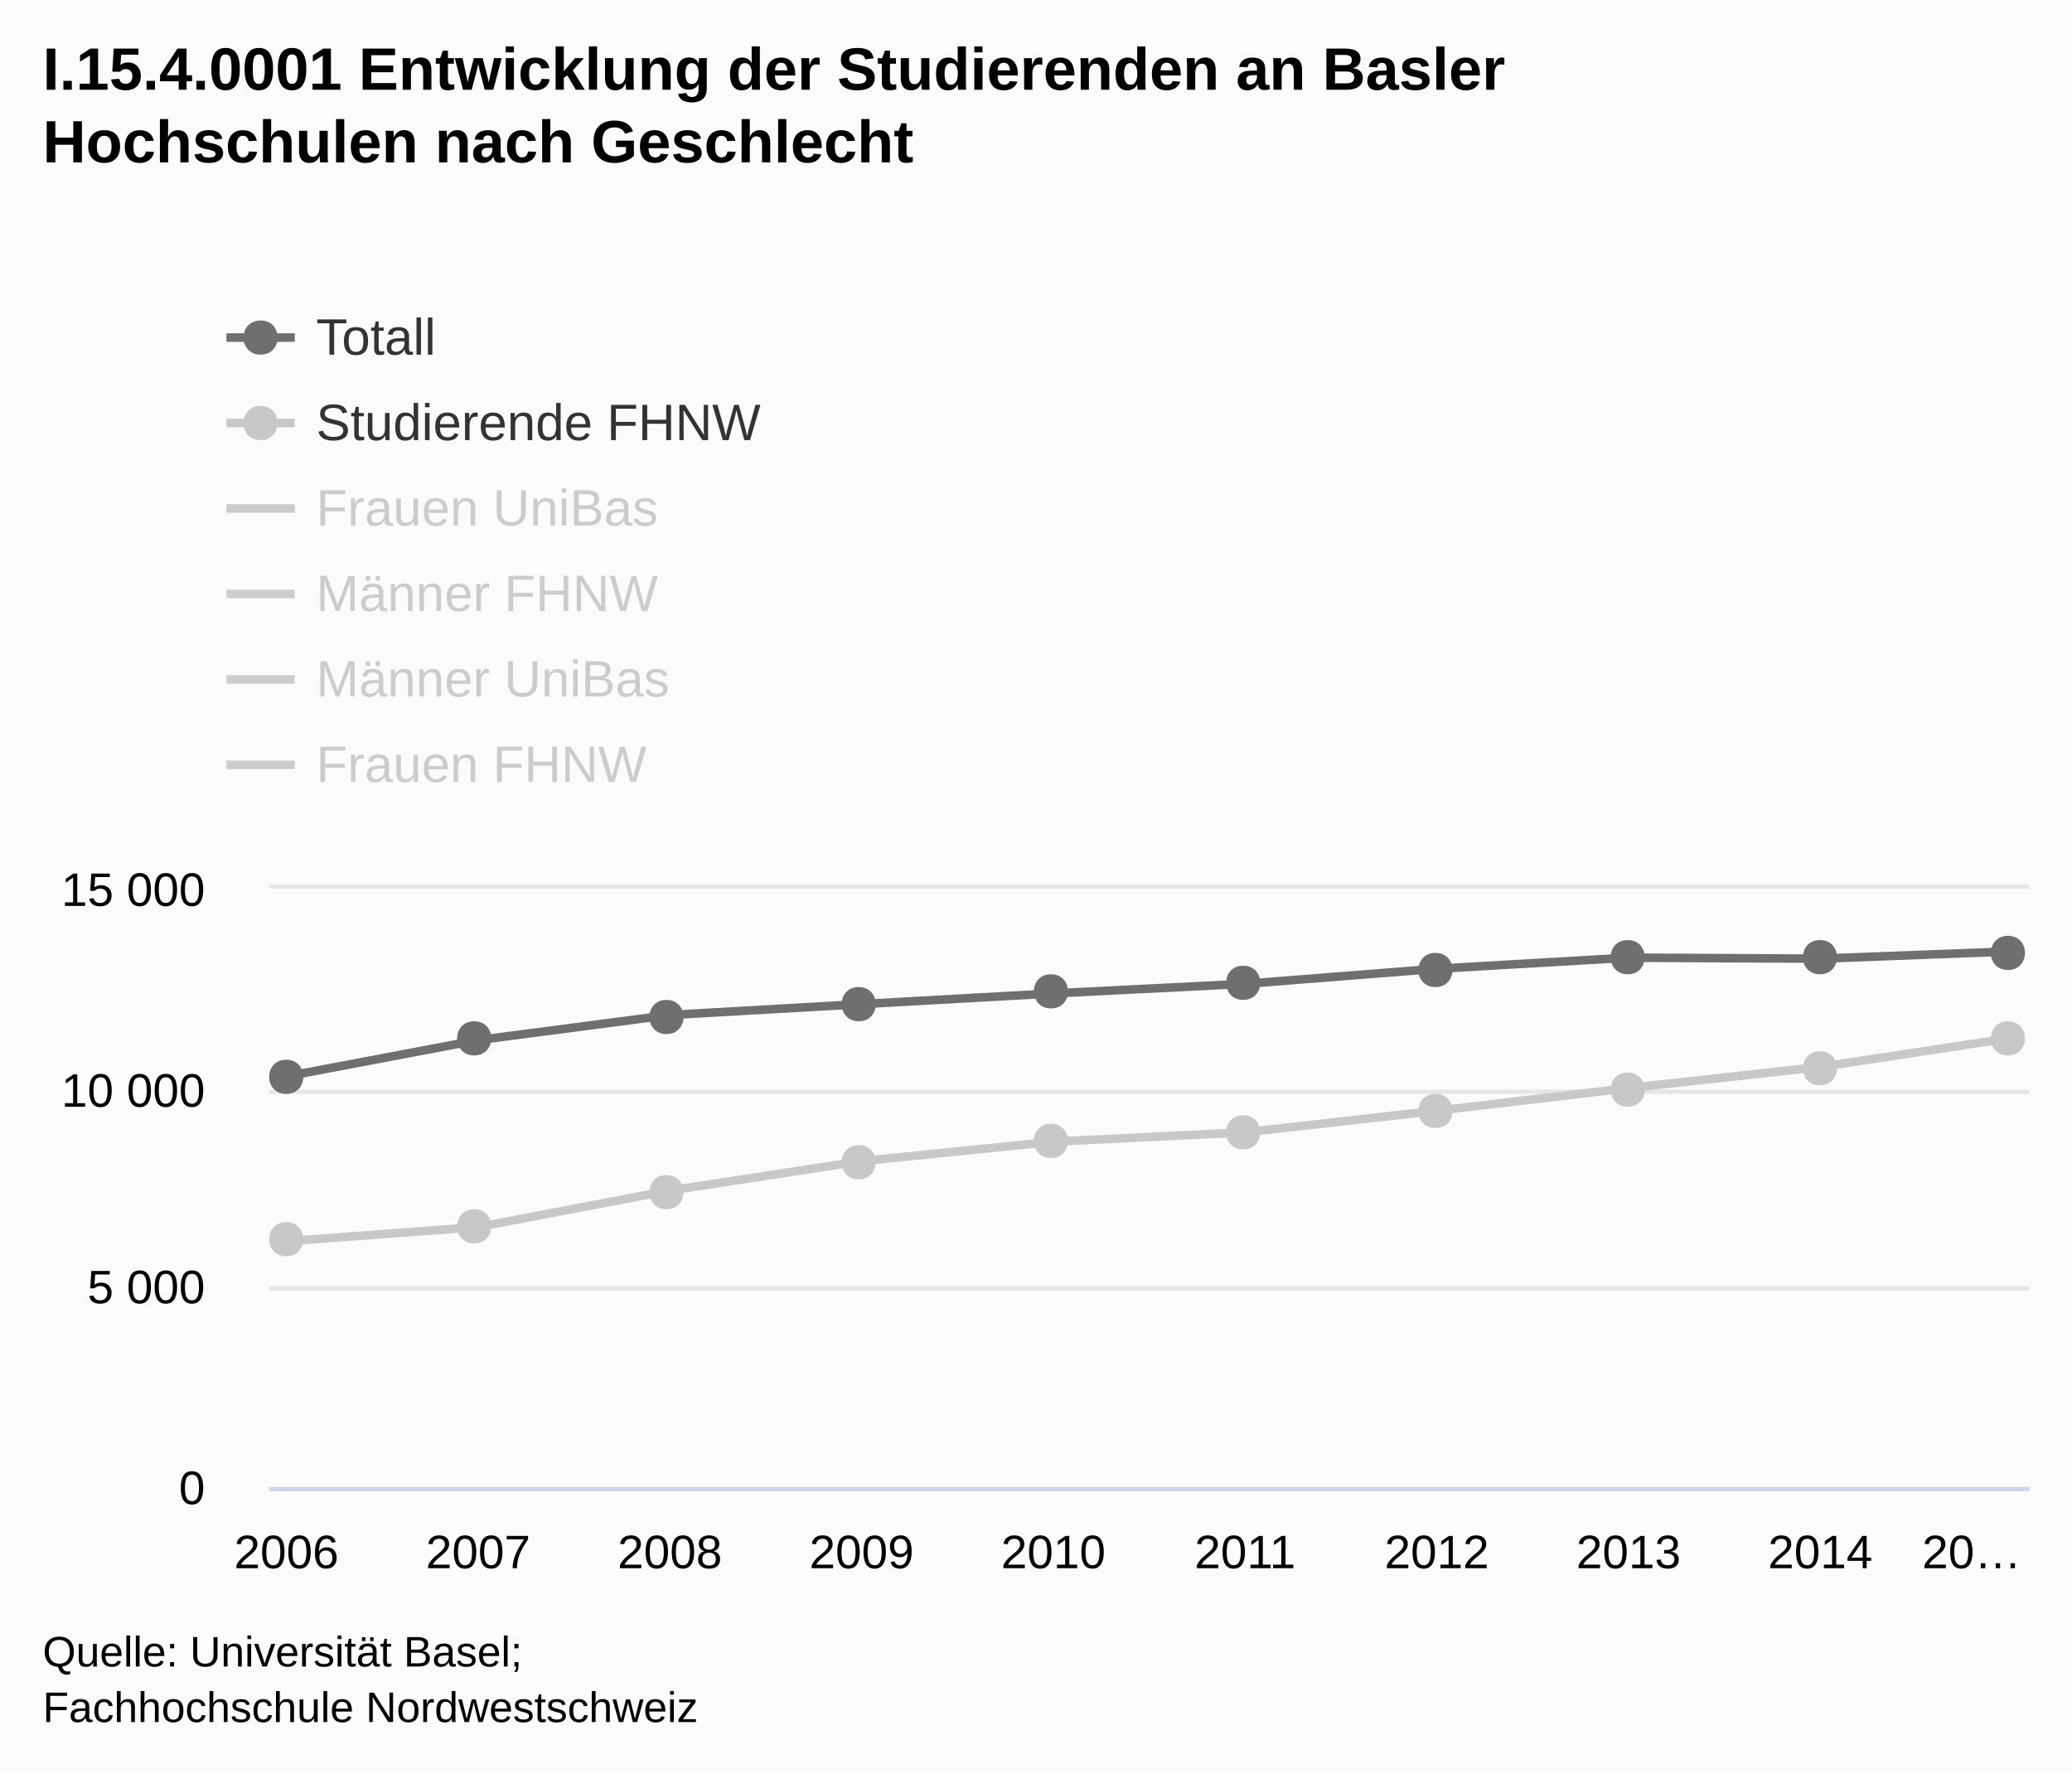
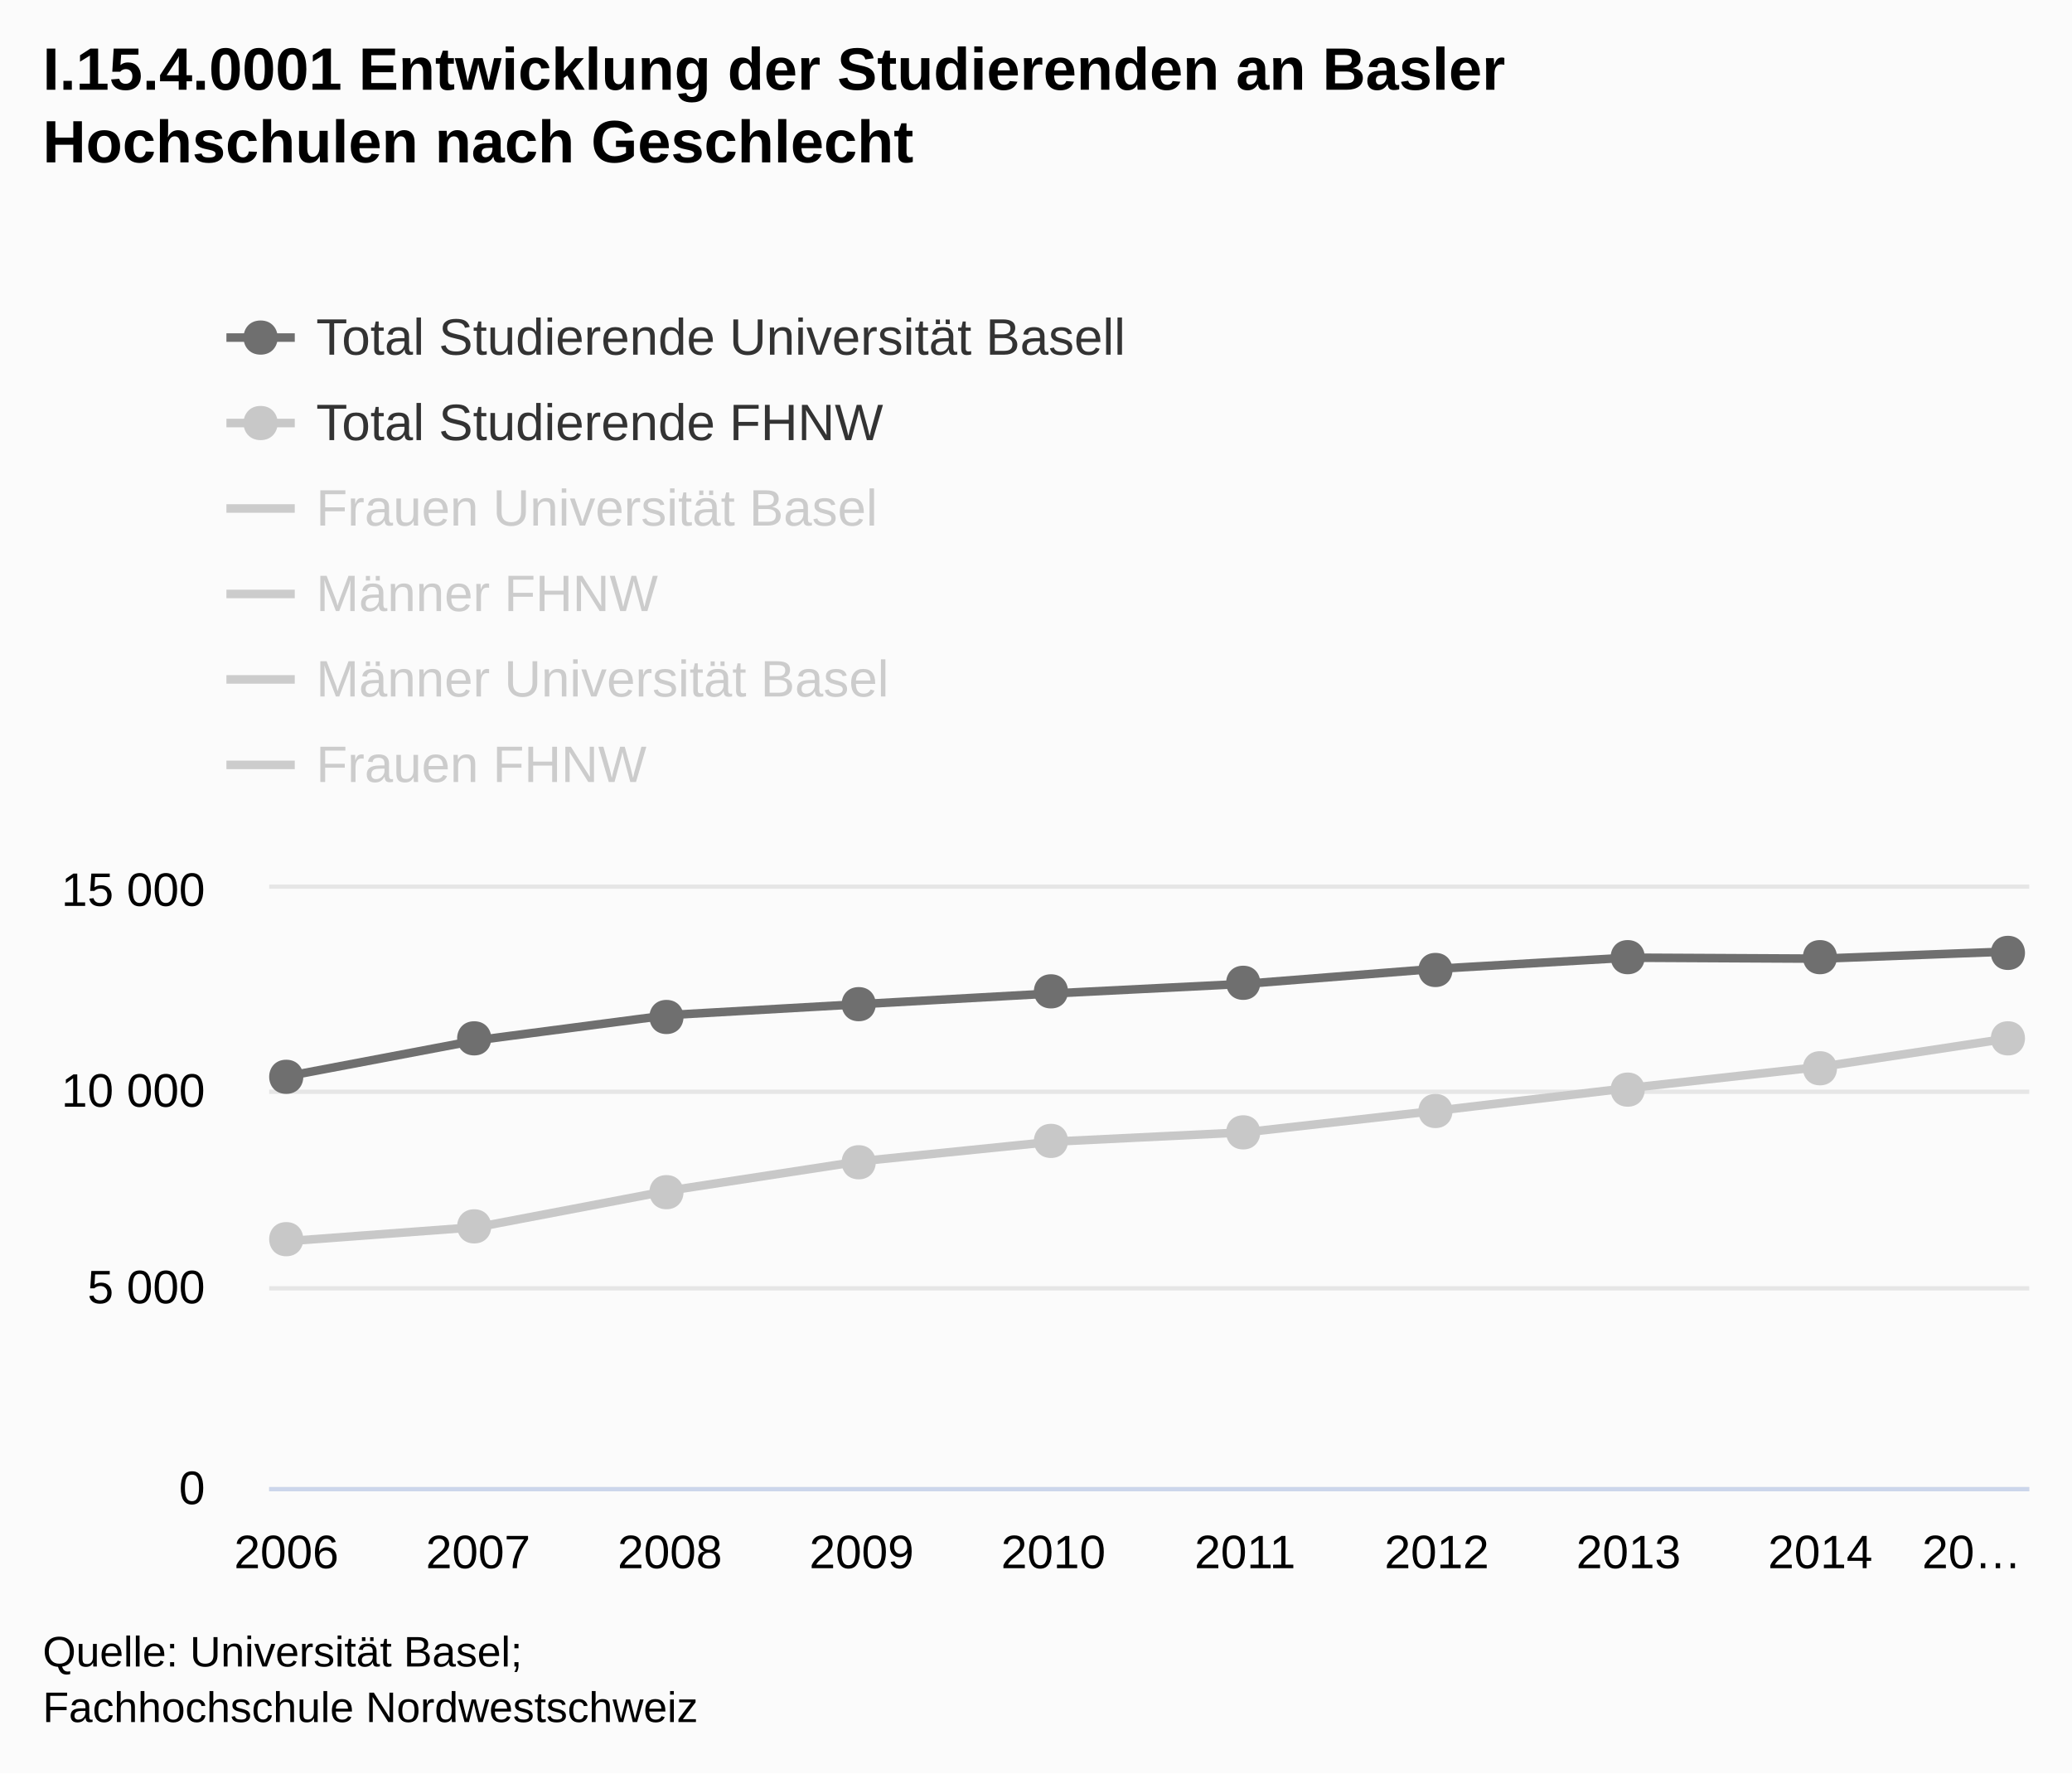
<svg xmlns="http://www.w3.org/2000/svg" class="highcharts-root" viewBox="0 0 485 415" font-family="Arial" font-size="12">
  <defs>
    <clipPath id="a">
      <path fill="none" d="M0 0h412v140H0z" />
    </clipPath>
  </defs>
  <rect fill="#fbfbfb" class="highcharts-background" width="485" height="415" rx="0" ry="0" />
  <path fill="none" class="highcharts-plot-background" d="M63 208h412v140H63z" />
  <g class="highcharts-grid highcharts-xaxis-grid">
    <path fill="none" class="highcharts-grid-line" d="M66.5 208v140m45-140v140m45-140v140m45-140v140m45-140v140m44-140v140m45-140v140m45-140v140m45-140v140m45-140v140" />
  </g>
  <g class="highcharts-grid highcharts-yaxis-grid">
    <path fill="none" stroke="#e6e6e6" class="highcharts-grid-line" d="M63 348.5h412m-412-47h412m-412-46h412m-412-48h412" />
  </g>
  <path fill="none" class="highcharts-plot-border" d="M63 208h412v140H63z" />
  <g class="highcharts-axis highcharts-xaxis">
    <path fill="none" class="highcharts-axis-line" stroke="#ccd6eb" d="M63 348.5h412" />
  </g>
  <g class="highcharts-axis highcharts-yaxis">
    <path fill="none" class="highcharts-axis-line" d="M63 208v140" />
  </g>
  <g class="highcharts-series-group">
    <g class="highcharts-series highcharts-series-0 highcharts-line-series highcharts-color-undefined" transform="translate(63 208)" clip-path="url(#a)">
      <path fill="none" d="M4.04 43.895L48.92 35.4l44.88-5.87 44.88-2.548 44.88-2.502 44.88-2.24 44.88-3.528 44.88-2.594 44.88.233 44.88-1.699" class="highcharts-graph" stroke="#6F6F6F" stroke-width="2" stroke-linejoin="round" stroke-linecap="round" />
      <path fill="none" d="M-5.96 43.895h10L48.92 35.4l44.88-5.87 44.88-2.548 44.88-2.502 44.88-2.24 44.88-3.528 44.88-2.594 44.88.233 44.88-1.699h10" stroke-linejoin="round" stroke="rgba(192,192,192,0)" stroke-width="22" class="highcharts-tracker" />
    </g>
    <g class="highcharts-markers highcharts-series-0 highcharts-line-series highcharts-color-undefined highcharts-tracker">
      <path fill="#6F6F6F" d="M470 219c5.328 0 5.328 8 0 8s-5.328-8 0-8zm-44 1c5.328 0 5.328 8 0 8s-5.328-8 0-8zm-45 0c5.328 0 5.328 8 0 8s-5.328-8 0-8zm-45 3c5.328 0 5.328 8 0 8s-5.328-8 0-8zm-45 3c5.328 0 5.328 8 0 8s-5.328-8 0-8zm-45 2c5.328 0 5.328 8 0 8s-5.328-8 0-8zm-45 3c5.328 0 5.328 8 0 8s-5.328-8 0-8zm-45 3c5.328 0 5.328 8 0 8s-5.328-8 0-8zm-45 5c5.328 0 5.328 8 0 8s-5.328-8 0-8zm-44 9c5.328 0 5.328 8 0 8s-5.328-8 0-8z" class="highcharts-point" />
    </g>
    <g class="highcharts-series highcharts-series-1 highcharts-line-series highcharts-color-undefined" transform="translate(63 208)" clip-path="url(#a)">
      <path fill="none" d="M4.04 82.488l44.88-3.341 44.88-8.54 44.88-6.879 44.88-4.555 44.88-2.184 44.88-5.058 44.88-5.292 44.88-4.956 44.88-6.795" class="highcharts-graph" stroke="#C8C8C8" stroke-width="2" stroke-linejoin="round" stroke-linecap="round" />
      <path fill="none" d="M-5.96 82.488h10l44.88-3.341 44.88-8.54 44.88-6.879 44.88-4.555 44.88-2.184 44.88-5.058 44.88-5.292 44.88-4.956 44.88-6.795h10" stroke-linejoin="round" stroke="rgba(192,192,192,0)" stroke-width="22" class="highcharts-tracker" />
    </g>
    <g class="highcharts-markers highcharts-series-1 highcharts-line-series highcharts-color-undefined highcharts-tracker">
      <path fill="#C8C8C8" d="M470 239c5.328 0 5.328 8 0 8s-5.328-8 0-8zm-44 7c5.328 0 5.328 8 0 8s-5.328-8 0-8zm-45 5c5.328 0 5.328 8 0 8s-5.328-8 0-8zm-45 5c5.328 0 5.328 8 0 8s-5.328-8 0-8zm-45 5c5.328 0 5.328 8 0 8s-5.328-8 0-8zm-45 2c5.328 0 5.328 8 0 8s-5.328-8 0-8zm-45 5c5.328 0 5.328 8 0 8s-5.328-8 0-8zm-45 7c5.328 0 5.328 8 0 8s-5.328-8 0-8zm-45 8c5.328 0 5.328 8 0 8s-5.328-8 0-8zm-44 3c5.328 0 5.328 8 0 8s-5.328-8 0-8z" class="highcharts-point" />
    </g>
    <g class="highcharts-series highcharts-series-2 highcharts-line-series highcharts-color-undefined" visibility="hidden" transform="translate(63 208)" clip-path="url(#a)">
      <path fill="none" d="M4.04 87.313l44.88-5.581 44.88-3.08 44.88-1.307 44.88-1.4 44.88-1.316 44.88-1.437 44.88-1.176 44.88.065 44.88-1.932" class="highcharts-graph" stroke="#0F7399" stroke-width="2" stroke-linejoin="round" stroke-linecap="round" />
      <path fill="none" d="M-5.96 87.313h10l44.88-5.581 44.88-3.08 44.88-1.307 44.88-1.4 44.88-1.316 44.88-1.437 44.88-1.176 44.88.065 44.88-1.932h10" stroke-linejoin="round" stroke="rgba(192,192,192,0)" stroke-width="22" class="highcharts-tracker" />
    </g>
    <g class="highcharts-series highcharts-series-3 highcharts-line-series highcharts-color-undefined" visibility="hidden" transform="translate(63 208)" clip-path="url(#a)">
      <path fill="none" d="M4.04 110.17l44.88-1.138 44.88-3.77 44.88-3.734 44.88-1.792 44.88-1.204 44.88-2.007 44.88-1.857 44.88-2.277 44.88-3.659" class="highcharts-graph" stroke="#A8C3CA" stroke-width="2" stroke-linejoin="round" stroke-linecap="round" />
      <path fill="none" d="M-5.96 110.17h10l44.88-1.138 44.88-3.77 44.88-3.734 44.88-1.792 44.88-1.204 44.88-2.007 44.88-1.857 44.88-2.277 44.88-3.659h10" stroke-linejoin="round" stroke="rgba(192,192,192,0)" stroke-width="22" class="highcharts-tracker" />
    </g>
    <g class="highcharts-series highcharts-series-4 highcharts-line-series highcharts-color-undefined" visibility="hidden" transform="translate(63 208)" clip-path="url(#a)">
      <path fill="none" d="M4.04 96.581l44.88-2.912 44.88-2.79 44.88-1.242 44.88-1.101 44.88-.924 44.88-2.09 44.88-1.42 44.88.169 44.88.233" class="highcharts-graph" stroke="#923F8D" stroke-width="2" stroke-linejoin="round" stroke-linecap="round" />
      <path fill="none" d="M-5.96 96.581h10l44.88-2.912 44.88-2.79 44.88-1.242 44.88-1.101 44.88-.924 44.88-2.09 44.88-1.42 44.88.169 44.88.233h10" stroke-linejoin="round" stroke="rgba(192,192,192,0)" stroke-width="22" class="highcharts-tracker" />
    </g>
    <g class="highcharts-series highcharts-series-5 highcharts-line-series highcharts-color-undefined" visibility="hidden" transform="translate(63 208)" clip-path="url(#a)">
      <path fill="none" d="M4.04 112.317l44.88-2.202 44.88-4.77 44.88-3.145 44.88-2.763 44.88-.98 44.88-3.052 44.88-3.434 44.88-2.679 44.88-3.136" class="highcharts-graph" stroke="#E7CEE2" stroke-width="2" stroke-linejoin="round" stroke-linecap="round" />
      <path fill="none" d="M-5.96 112.317h10l44.88-2.202 44.88-4.77 44.88-3.145 44.88-2.763 44.88-.98 44.88-3.052 44.88-3.434 44.88-2.679 44.88-3.136h10" stroke-linejoin="round" stroke="rgba(192,192,192,0)" stroke-width="22" class="highcharts-tracker" />
    </g>
  </g>
  <text x="10" class="highcharts-title" style="width:421px" y="21" color="#000" font-size="14" font-weight="700">
    <tspan>I.15.4.0001 Entwicklung der Studierenden an Basler</tspan>
    <tspan dy="17" x="10">Hochschulen nach Geschlecht</tspan>
  </text>
  <g class="highcharts-legend" transform="translate(45 65)">
    <rect fill="none" class="highcharts-legend-box" rx="0" ry="0" width="226" height="131" />
    <g class="highcharts-legend-item highcharts-line-series highcharts-color-undefined highcharts-series-0">
      <path fill="none" d="M8 14h16" class="highcharts-graph" stroke="#6F6F6F" stroke-width="2" />
      <path fill="#6F6F6F" d="M16 10c5.328 0 5.328 8 0 8s-5.328-8 0-8z" class="highcharts-point" />
      <text x="21" y="15" color="#333" font-weight="400" cursor="pointer" fill="#333" transform="translate(8 3)">
-                 Totall
-             </text>
+         <tspan>Total Studierende Universität Basell</tspan>
+       </text>
    </g>
    <g class="highcharts-legend-item highcharts-line-series highcharts-color-undefined highcharts-series-1">
      <path fill="none" d="M8 34h16" class="highcharts-graph" stroke="#C8C8C8" stroke-width="2" />
      <path fill="#C8C8C8" d="M16 30c5.328 0 5.328 8 0 8s-5.328-8 0-8z" class="highcharts-point" />
      <text x="21" y="15" color="#333" font-weight="400" cursor="pointer" fill="#333" transform="translate(8 23)">
-         <tspan>Studierende FHNW</tspan>
+         <tspan>Total Studierende FHNW</tspan>
      </text>
    </g>
    <g class="highcharts-legend-item highcharts-line-series highcharts-color-undefined highcharts-series-2 highcharts-legend-item-hidden">
      <path fill="none" d="M8 54h16" class="highcharts-graph" stroke="#ccc" stroke-width="2" />
      <text x="21" y="15" color="#ccc" font-weight="400" cursor="pointer" fill="#ccc" transform="translate(8 43)">
-         <tspan>Frauen UniBas</tspan>
+         <tspan>Frauen Universität Basel</tspan>
      </text>
    </g>
    <g class="highcharts-legend-item highcharts-line-series highcharts-color-undefined highcharts-series-3 highcharts-legend-item-hidden">
      <path fill="none" d="M8 74h16" class="highcharts-graph" stroke="#ccc" stroke-width="2" />
      <text x="21" y="15" color="#ccc" font-weight="400" cursor="pointer" fill="#ccc" transform="translate(8 63)">
        <tspan>Männer FHNW</tspan>
      </text>
    </g>
    <g class="highcharts-legend-item highcharts-line-series highcharts-color-undefined highcharts-series-4 highcharts-legend-item-hidden">
      <path fill="none" d="M8 94h16" class="highcharts-graph" stroke="#ccc" stroke-width="2" />
      <text x="21" y="15" color="#ccc" font-weight="400" cursor="pointer" fill="#ccc" transform="translate(8 83)">
-         <tspan>Männer UniBas</tspan>
+         <tspan>Männer Universität Basel</tspan>
      </text>
    </g>
    <g class="highcharts-legend-item highcharts-line-series highcharts-color-undefined highcharts-series-5 highcharts-legend-item-hidden">
      <path fill="none" d="M8 114h16" class="highcharts-graph" stroke="#ccc" stroke-width="2" />
      <text x="21" y="15" color="#ccc" font-weight="400" cursor="pointer" fill="#ccc" transform="translate(8 103)">
        <tspan>Frauen FHNW</tspan>
      </text>
    </g>
  </g>
  <g class="highcharts-axis-labels highcharts-xaxis-labels" text-anchor="middle" color="#000" cursor="default" font-size="11">
    <text x="67.039" y="367">
            2006
        </text>
    <text x="111.919" y="367">
            2007
        </text>
    <text x="156.8" y="367">
            2008
        </text>
    <text x="201.68" y="367">
            2009
        </text>
    <text x="246.56" y="367">
            2010
        </text>
    <text x="291.44" y="367">
            2011
        </text>
    <text x="336.32" y="367">
            2012
        </text>
    <text x="381.2" y="367">
            2013
        </text>
    <text x="426.081" y="367">
            2014
        </text>
    <text x="461.536" style="width:26.928" y="367" text-overflow="ellipsis">
      <tspan>20…</tspan>
    </text>
  </g>
  <g class="highcharts-axis-labels highcharts-yaxis-labels" text-anchor="end" color="#000" cursor="default" font-size="11">
    <text x="48" style="width:150px" y="352">
      <tspan>0</tspan>
    </text>
    <text x="48" style="width:150px" y="305">
      <tspan>5 000</tspan>
    </text>
    <text x="48" style="width:150px" y="259">
      <tspan>10 000</tspan>
    </text>
    <text x="48" style="width:150px" y="212">
      <tspan>15 000</tspan>
    </text>
  </g>
  <text x="10" class="highcharts-credits" y="390" cursor="default" color="#000" font-size="10">
    <tspan>Quelle: Universität Basel;</tspan>
    <tspan x="10" dy="13">Fachhochschule Nordwestschweiz</tspan>
  </text>
</svg>
